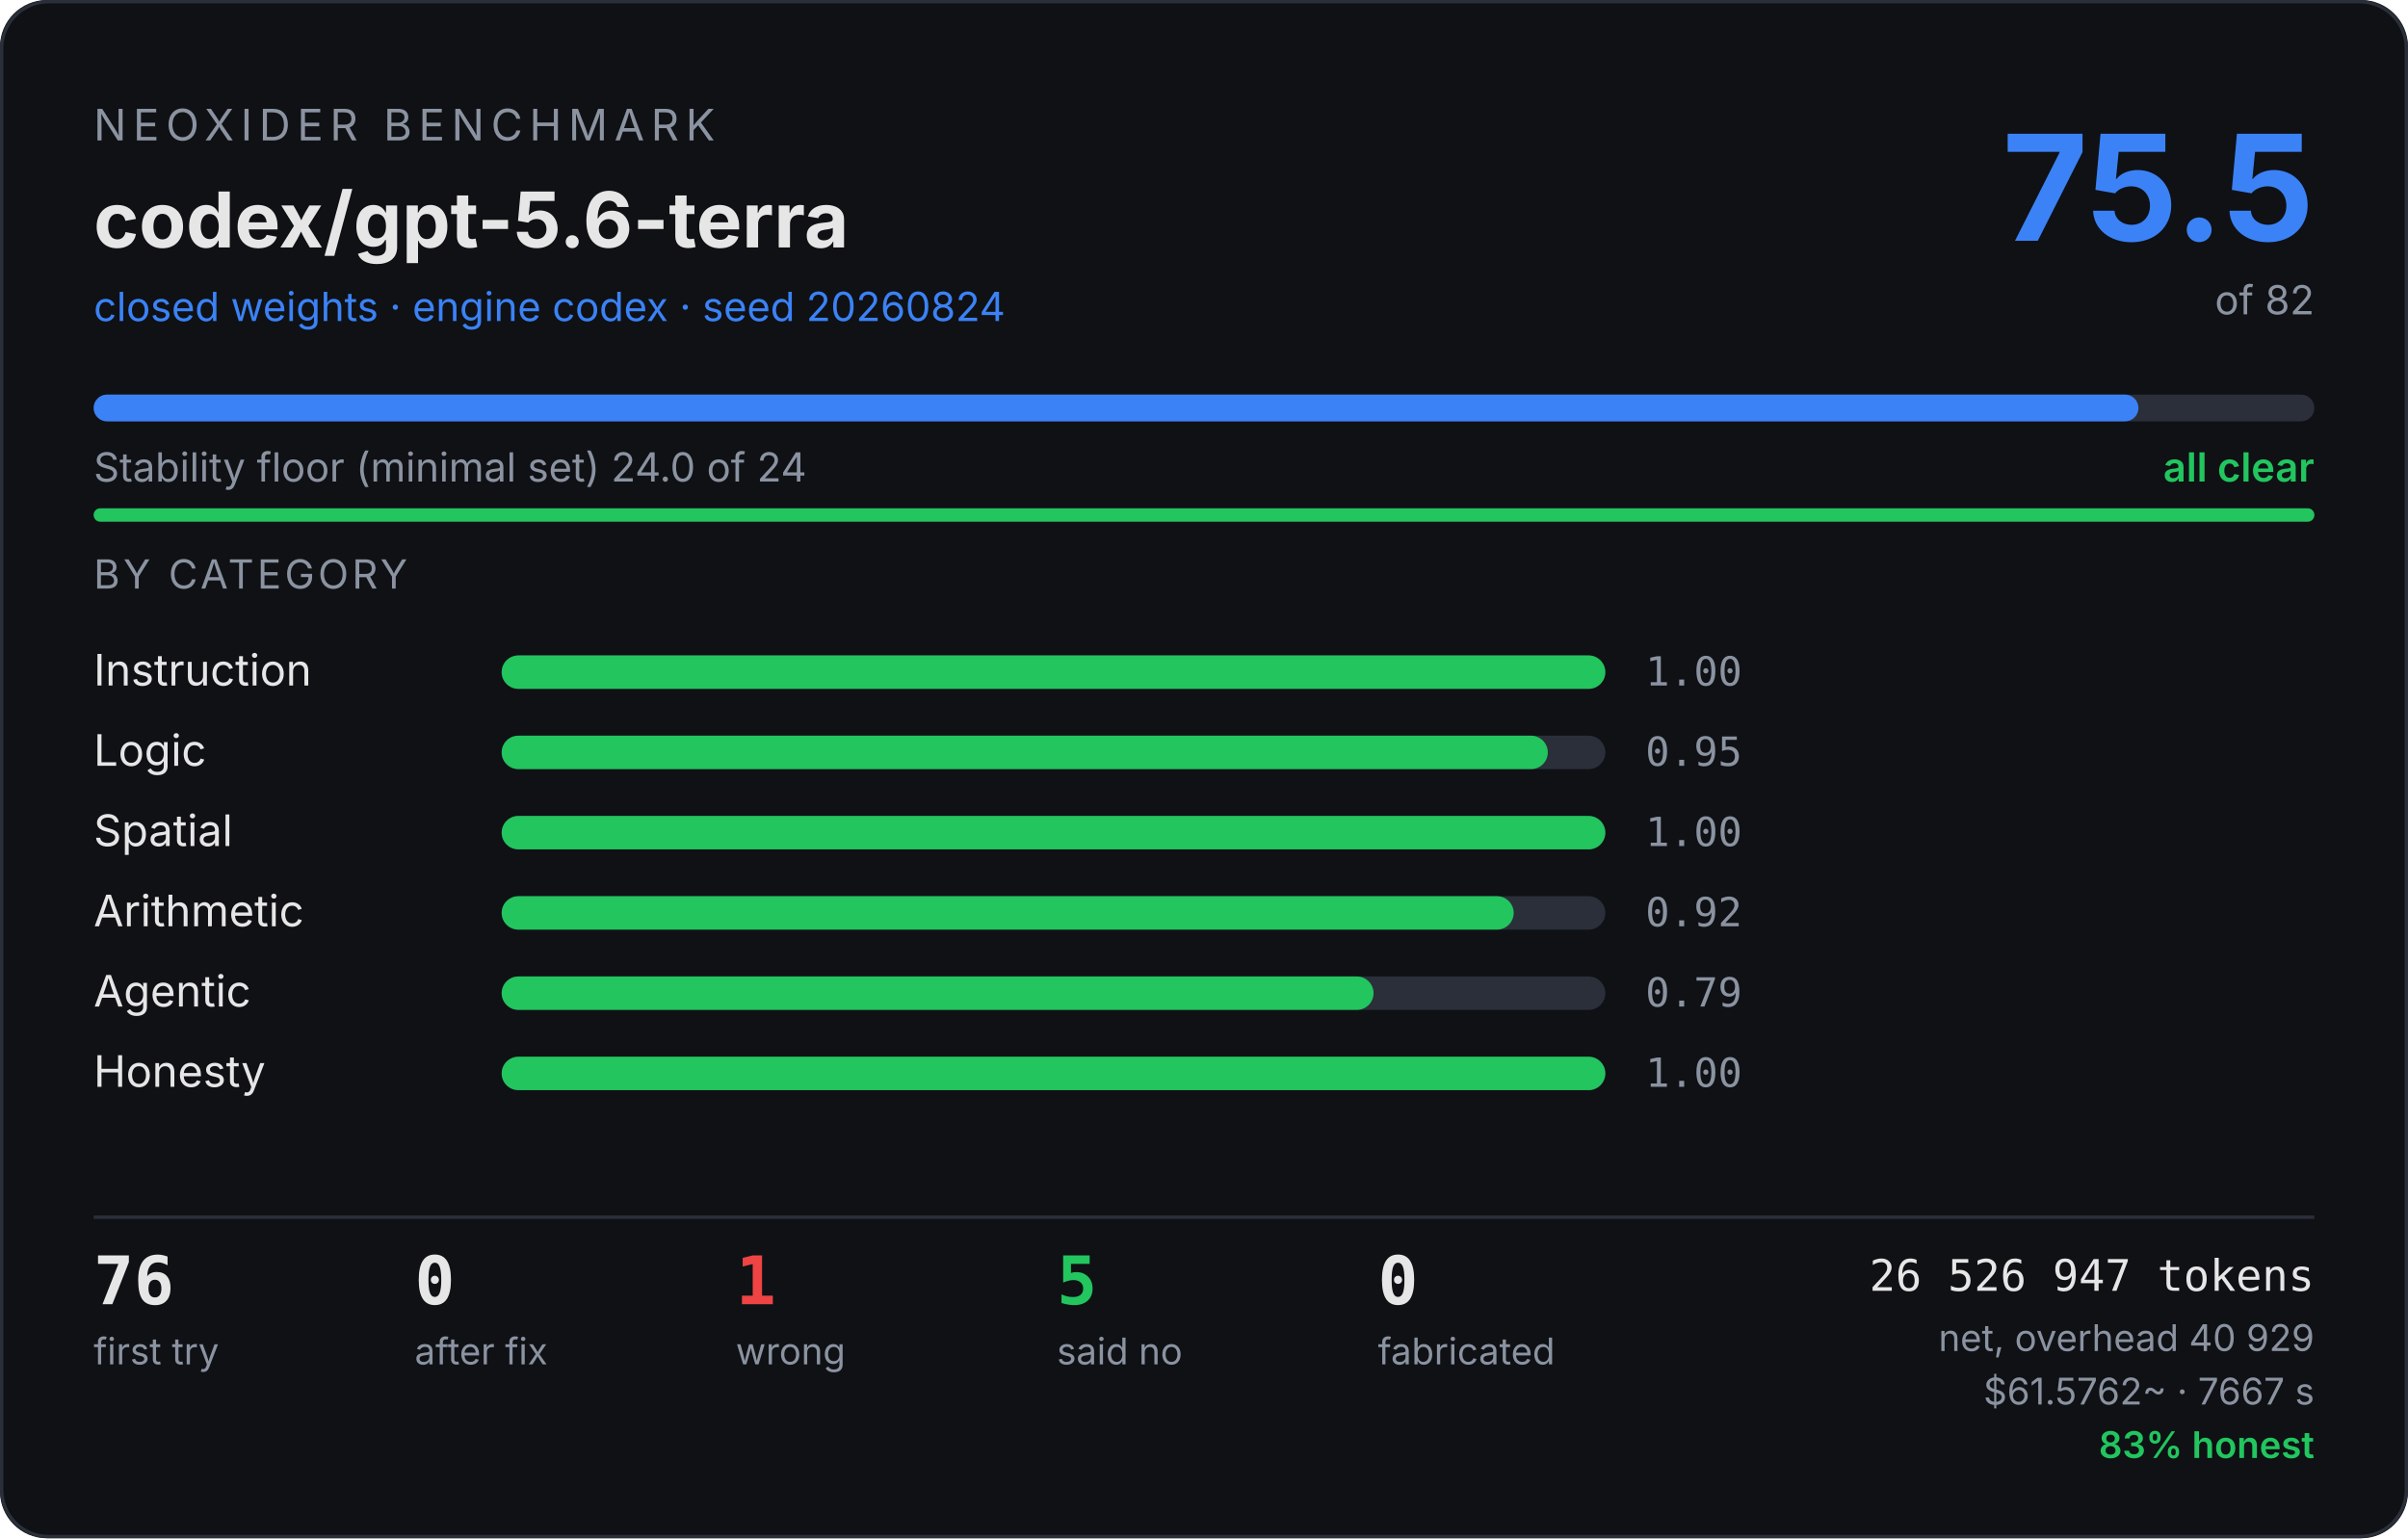
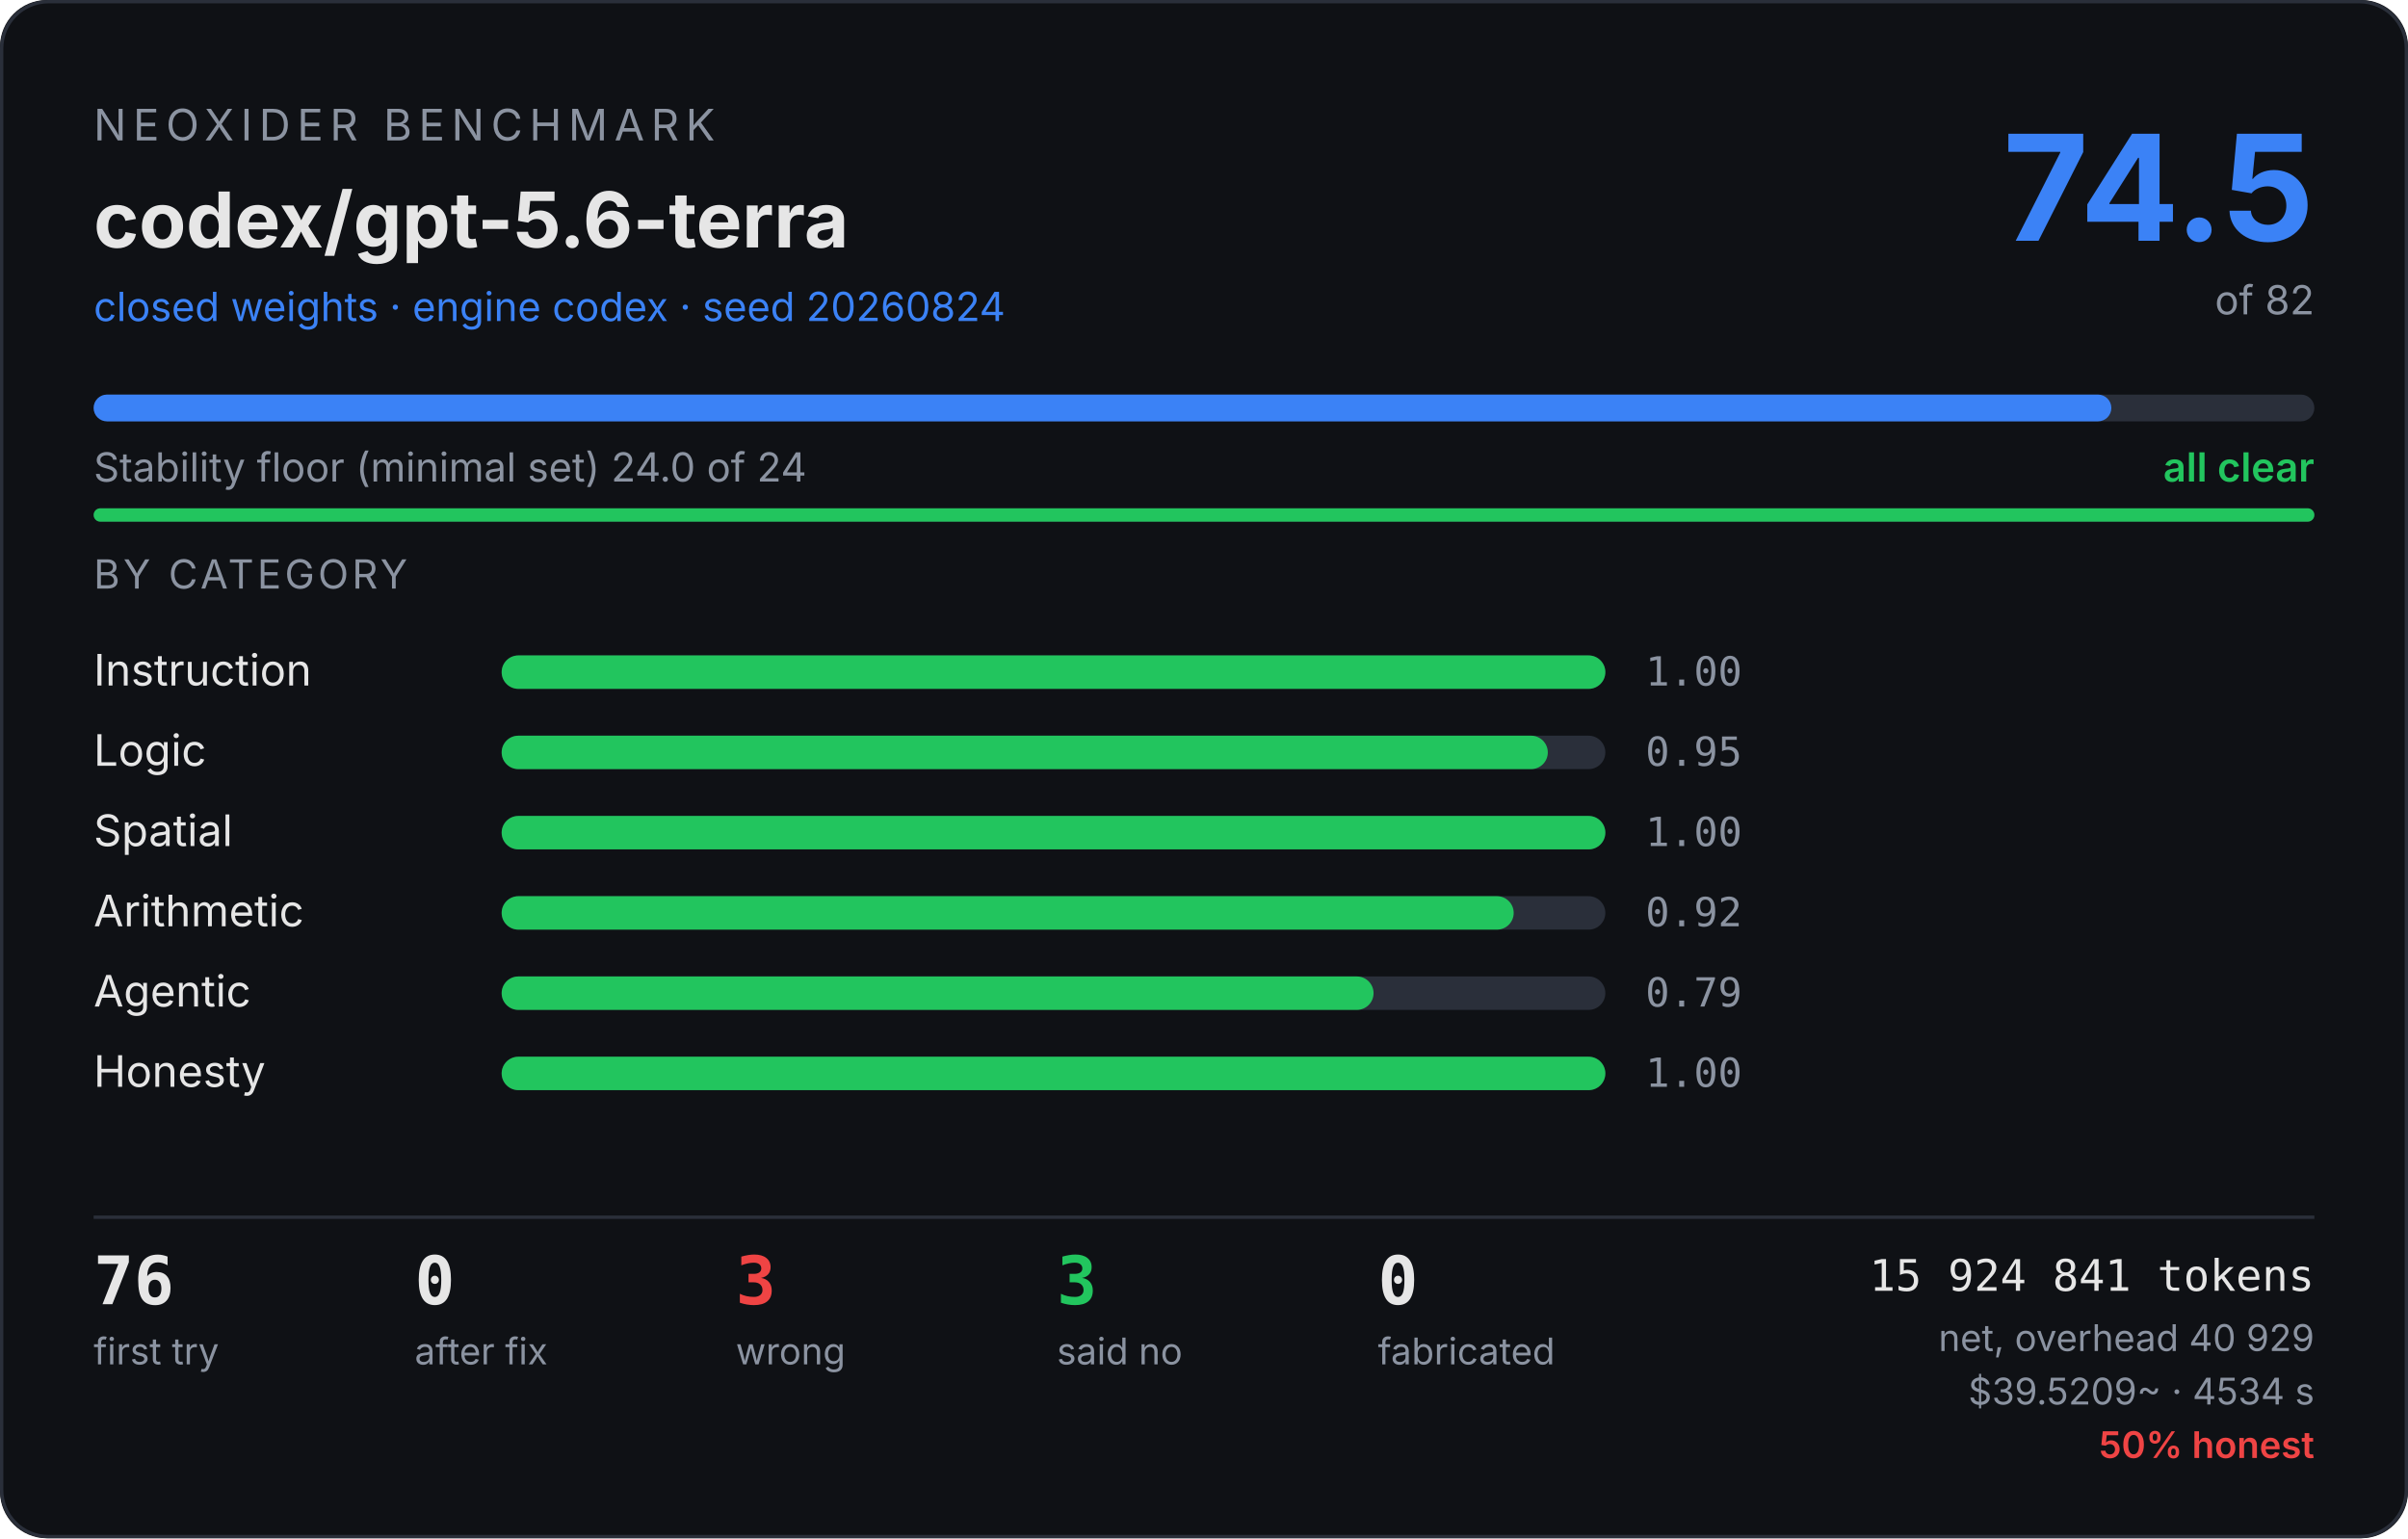
<svg xmlns="http://www.w3.org/2000/svg" width="720" height="460" viewBox="0 0 720 460" font-family="system-ui,-apple-system,Segoe UI,sans-serif">
  <rect width="720" height="460" rx="14" fill="#0f1115" />
  <rect x="0.5" y="0.5" width="719" height="459" rx="14" fill="none" stroke="#2a2f3a" />
  <text x="28" y="42" fill="#8b93a1" font-size="13" letter-spacing="2">NEOXIDER BENCHMARK</text>
  <text x="28" y="74" fill="#e6e6e6" font-size="23" font-weight="700">codex/gpt-5.6-terra</text>
  <text x="28" y="96" fill="#3b82f6" font-size="12">closed weights · engine codex · seed 20260824</text>
-   <text x="692" y="72" text-anchor="end" fill="#3b82f6" font-size="44" font-weight="700">75.5</text>
+   <text x="692" y="72" text-anchor="end" fill="#3b82f6" font-size="44" font-weight="700">74.5</text>
  <text x="692" y="94" text-anchor="end" fill="#8b93a1" font-size="12">of 82</text>
  <rect x="28" y="118" width="664" height="8" rx="4" fill="#2a2f3a" />
-   <rect x="28" y="118" width="611.4" height="8" rx="4" fill="#3b82f6" />
+   <rect x="28" y="118" width="603.3" height="8" rx="4" fill="#3b82f6" />
  <text x="28" y="144" fill="#8b93a1" font-size="12">Stability floor (minimal set) 24.0 of 24</text>
  <text x="692" y="144" text-anchor="end" fill="#22c55e" font-size="12" font-weight="600">all clear</text>
  <rect x="28" y="152" width="664" height="4" rx="2" fill="#2a2f3a" />
  <rect x="28" y="152" width="664.0" height="4" rx="2" fill="#22c55e" />
  <text x="28" y="176" fill="#8b93a1" font-size="12" letter-spacing="1">BY CATEGORY</text>
  <text x="28" y="205" fill="#e6e6e6" font-size="13">Instruction</text>
  <rect x="150" y="196" width="330" height="10" rx="5" fill="#2a2f3a" />
  <rect x="150" y="196" width="330.0" height="10" rx="5" fill="#22c55e" />
  <text x="492" y="205" fill="#8b93a1" font-size="12" font-family="ui-monospace,Consolas,monospace">1.00</text>
  <text x="28" y="229" fill="#e6e6e6" font-size="13">Logic</text>
  <rect x="150" y="220" width="330" height="10" rx="5" fill="#2a2f3a" />
  <rect x="150" y="220" width="312.8" height="10" rx="5" fill="#22c55e" />
  <text x="492" y="229" fill="#8b93a1" font-size="12" font-family="ui-monospace,Consolas,monospace">0.95</text>
  <text x="28" y="253" fill="#e6e6e6" font-size="13">Spatial</text>
  <rect x="150" y="244" width="330" height="10" rx="5" fill="#2a2f3a" />
  <rect x="150" y="244" width="330.0" height="10" rx="5" fill="#22c55e" />
  <text x="492" y="253" fill="#8b93a1" font-size="12" font-family="ui-monospace,Consolas,monospace">1.00</text>
  <text x="28" y="277" fill="#e6e6e6" font-size="13">Arithmetic</text>
  <rect x="150" y="268" width="330" height="10" rx="5" fill="#2a2f3a" />
  <rect x="150" y="268" width="302.6" height="10" rx="5" fill="#22c55e" />
  <text x="492" y="277" fill="#8b93a1" font-size="12" font-family="ui-monospace,Consolas,monospace">0.92</text>
  <text x="28" y="301" fill="#e6e6e6" font-size="13">Agentic</text>
  <rect x="150" y="292" width="330" height="10" rx="5" fill="#2a2f3a" />
  <rect x="150" y="292" width="260.7" height="10" rx="5" fill="#22c55e" />
  <text x="492" y="301" fill="#8b93a1" font-size="12" font-family="ui-monospace,Consolas,monospace">0.79</text>
  <text x="28" y="325" fill="#e6e6e6" font-size="13">Honesty</text>
  <rect x="150" y="316" width="330" height="10" rx="5" fill="#2a2f3a" />
  <rect x="150" y="316" width="330.0" height="10" rx="5" fill="#22c55e" />
  <text x="492" y="325" fill="#8b93a1" font-size="12" font-family="ui-monospace,Consolas,monospace">1.00</text>
  <line x1="28" y1="364" x2="692" y2="364" stroke="#2a2f3a" />
  <text x="28" y="390" fill="#e6e6e6" font-size="20" font-weight="700" font-family="ui-monospace,Consolas,monospace">76</text>
  <text x="28" y="408" fill="#8b93a1" font-size="11">first try</text>
  <text x="124" y="390" fill="#e6e6e6" font-size="20" font-weight="700" font-family="ui-monospace,Consolas,monospace">0</text>
  <text x="124" y="408" fill="#8b93a1" font-size="11">after fix</text>
-   <text x="220" y="390" fill="#ef4444" font-size="20" font-weight="700" font-family="ui-monospace,Consolas,monospace">1</text>
+   <text x="220" y="390" fill="#ef4444" font-size="20" font-weight="700" font-family="ui-monospace,Consolas,monospace">3</text>
  <text x="220" y="408" fill="#8b93a1" font-size="11">wrong</text>
-   <text x="316" y="390" fill="#22c55e" font-size="20" font-weight="700" font-family="ui-monospace,Consolas,monospace">5</text>
+   <text x="316" y="390" fill="#22c55e" font-size="20" font-weight="700" font-family="ui-monospace,Consolas,monospace">3</text>
  <text x="316" y="408" fill="#8b93a1" font-size="11">said no</text>
  <text x="412" y="390" fill="#e6e6e6" font-size="20" font-weight="700" font-family="ui-monospace,Consolas,monospace">0</text>
  <text x="412" y="408" fill="#8b93a1" font-size="11">fabricated</text>
-   <text x="692" y="386" text-anchor="end" fill="#e6e6e6" font-size="13" font-family="ui-monospace,Consolas,monospace">26 526 947 tokens</text>
+   <text x="692" y="386" text-anchor="end" fill="#e6e6e6" font-size="13" font-family="ui-monospace,Consolas,monospace">15 924 841 tokens</text>
  <text x="692" y="404" text-anchor="end" fill="#8b93a1" font-size="11">net, overhead 40 929</text>
-   <text x="692" y="420" text-anchor="end" fill="#8b93a1" font-size="11">$61.5762~ · 7667 s</text>
-   <text x="692" y="436" text-anchor="end" fill="#22c55e" font-size="11" font-weight="600">83% honest</text>
+   <text x="692" y="420" text-anchor="end" fill="#8b93a1" font-size="11">$39.5209~ · 4534 s</text>
+   <text x="692" y="436" text-anchor="end" fill="#ef4444" font-size="11" font-weight="600">50% honest</text>
</svg>
